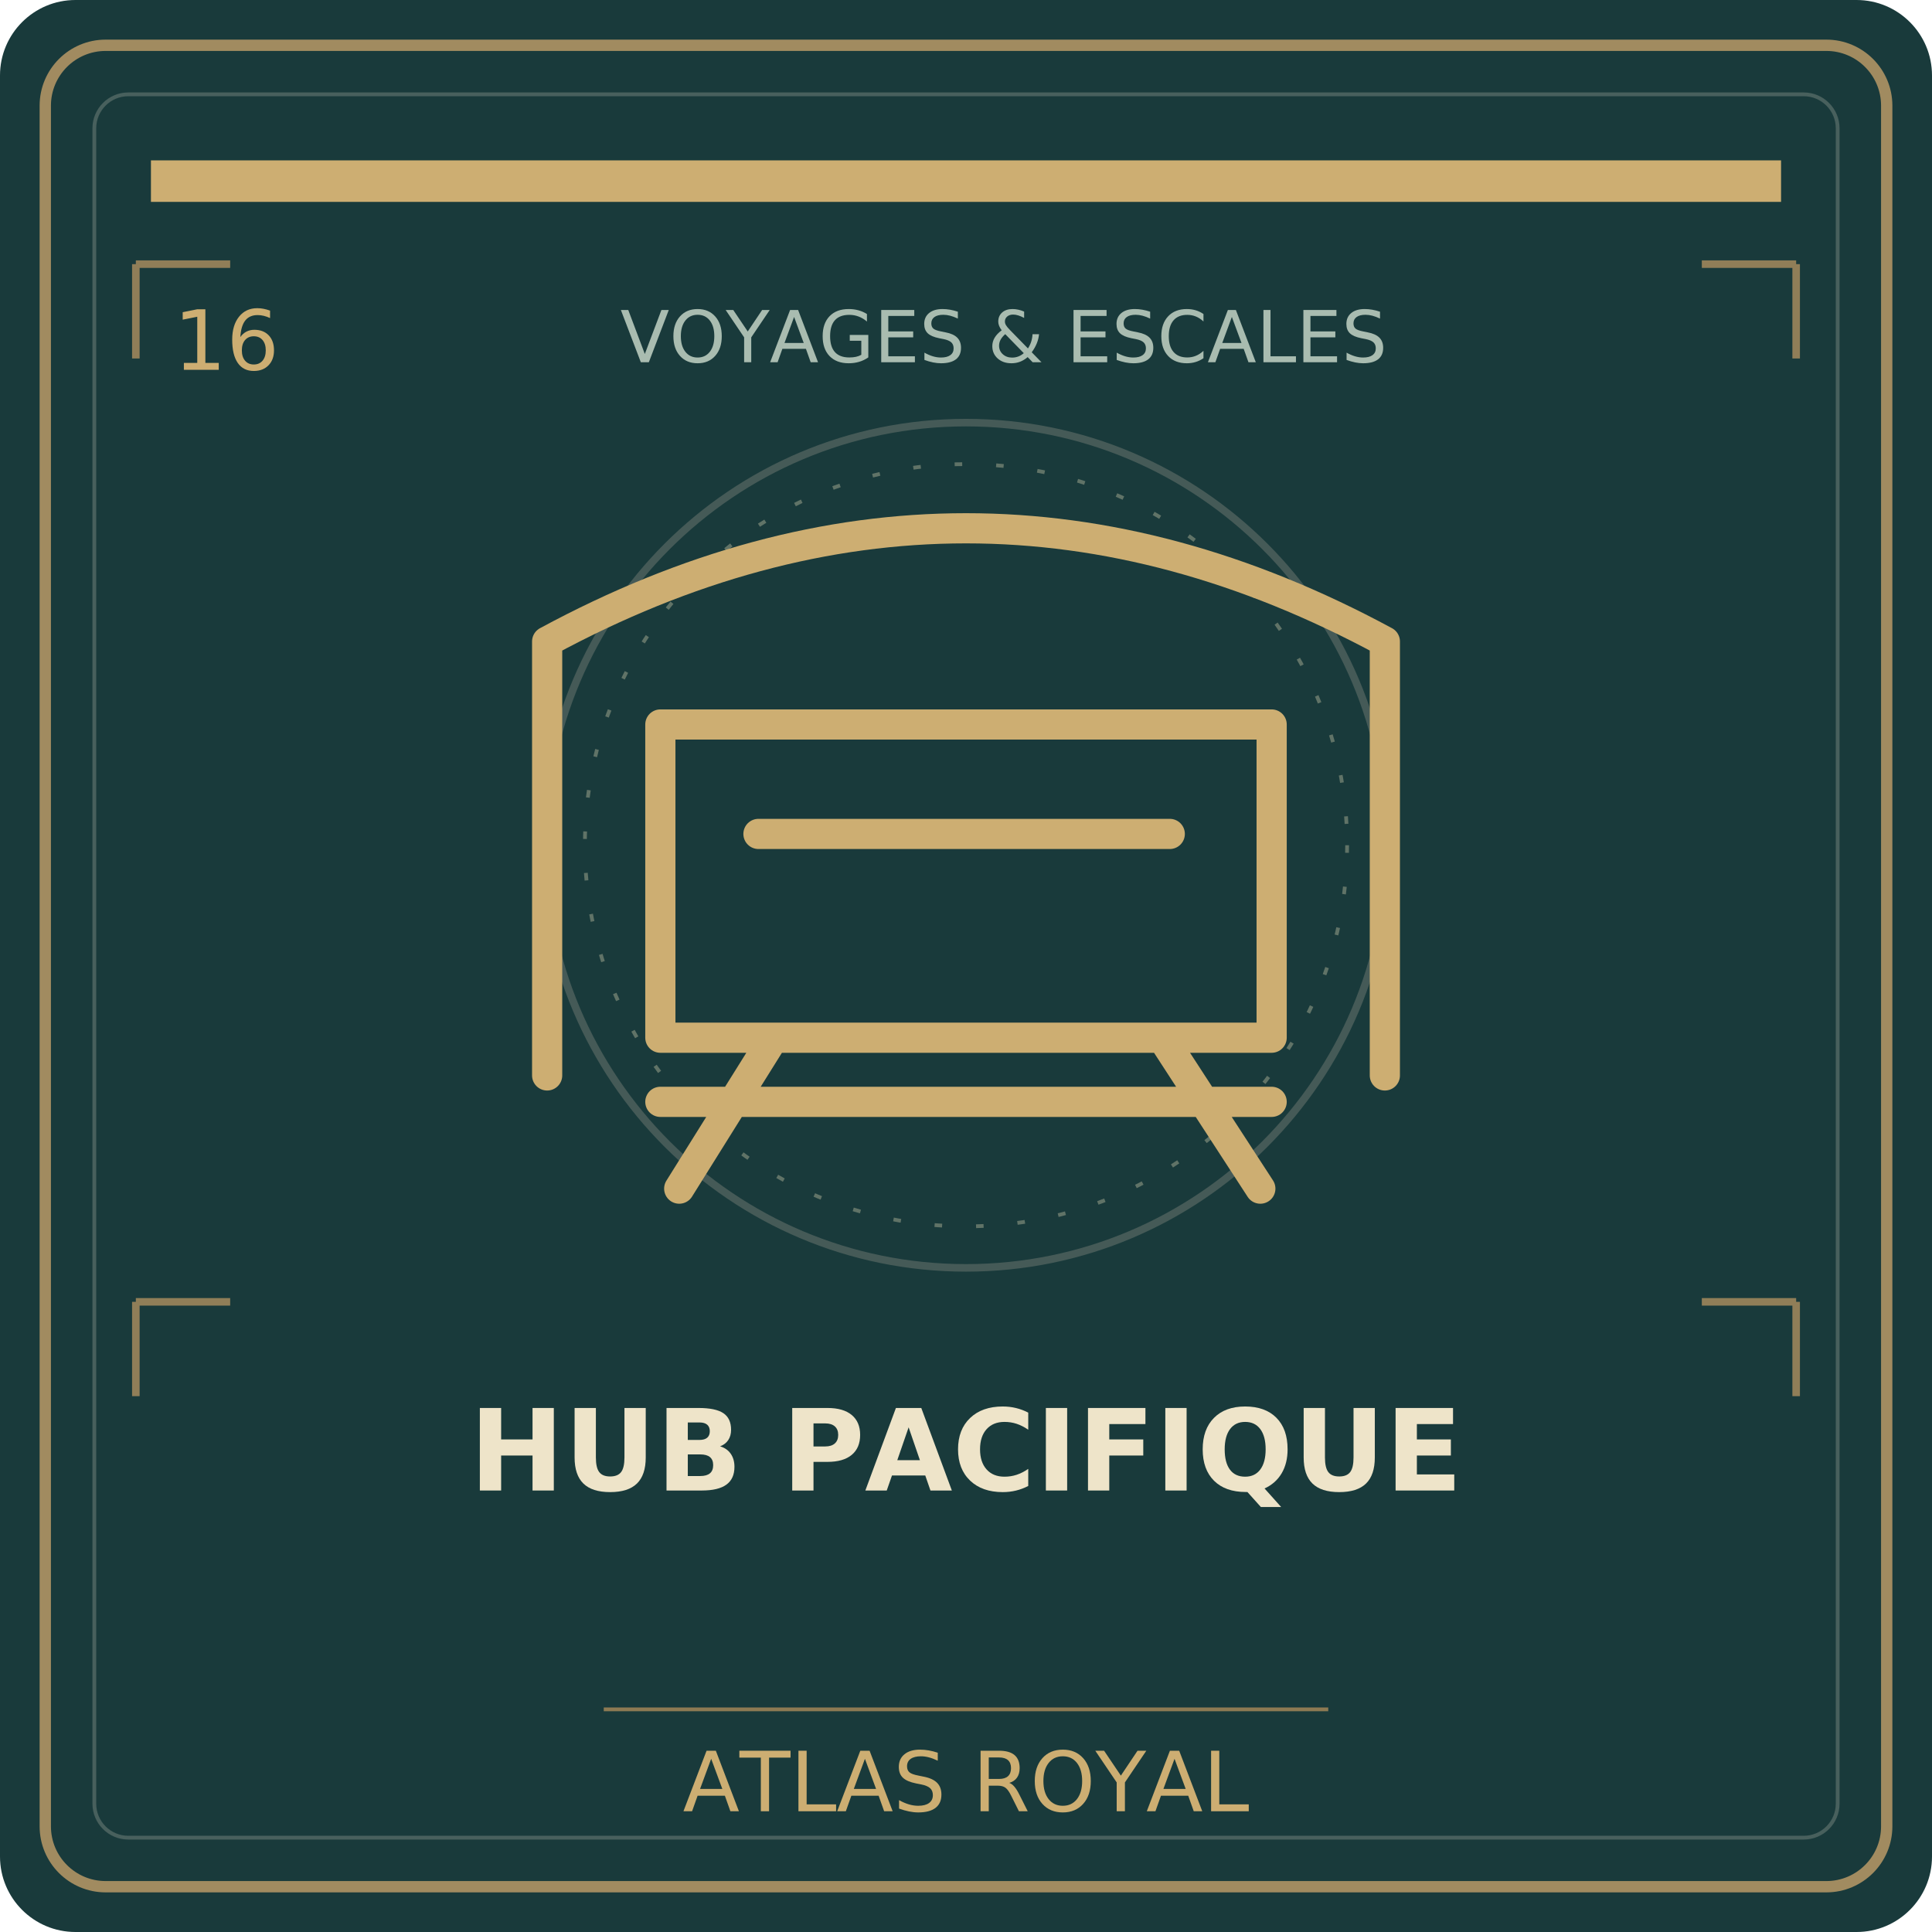
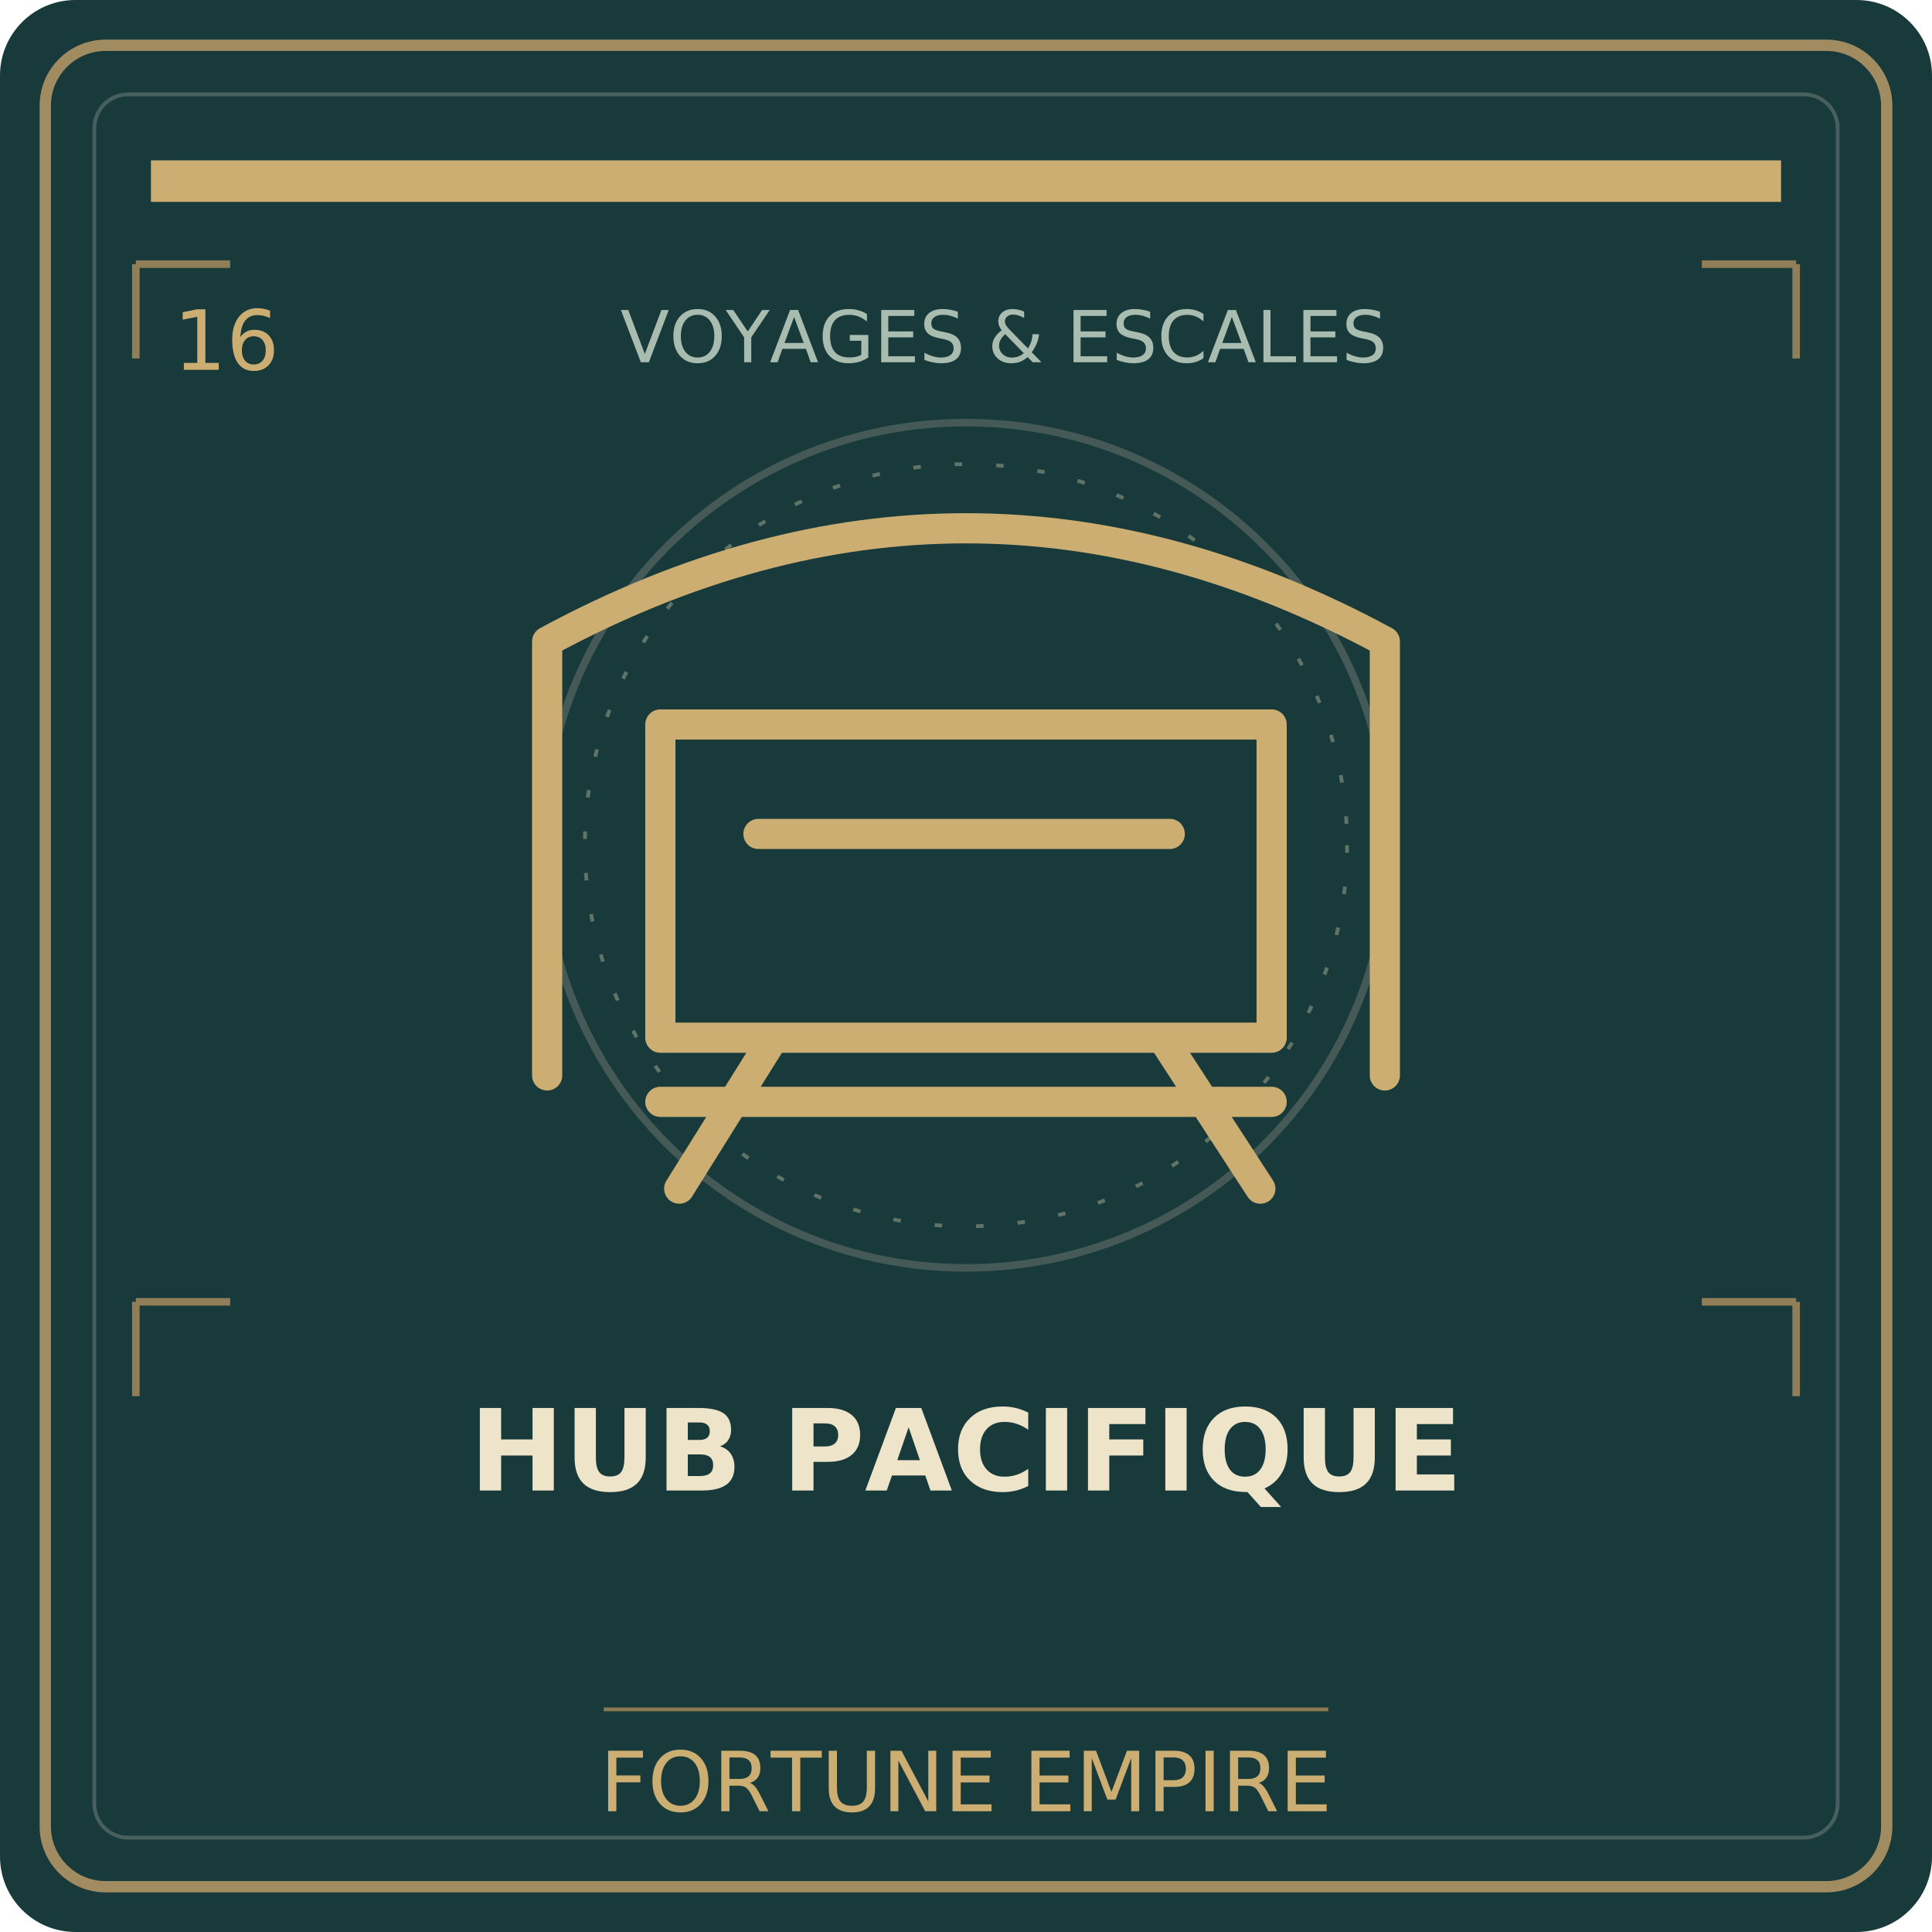
<svg xmlns="http://www.w3.org/2000/svg" width="768" height="768" viewBox="0 0 512 512" font-family="DejaVu Sans, sans-serif">
  <rect width="512" height="512" rx="20" fill="#193a3b" />
  <rect x="12" y="12" width="488" height="488" rx="16" fill="none" stroke="#a18b60" stroke-width="3" />
  <rect x="25" y="25" width="462" height="462" rx="9" fill="none" stroke="#48605d" />
  <path d="M40 48H472" stroke="#CDAE72" stroke-width="11" />
  <path d="M36 70h25m-25 0v25M476 70h-25m25 0v25" stroke="#907e58" stroke-width="2" fill="none" />
  <path d="M36 345h25m-25 0v25M476 345h-25m25 0v25" stroke="#907e58" stroke-width="2" fill="none" />
  <g fill="#CDAE72" aria-label="16" transform="translate(46.00293 98)">
    <path d="M254 170H584V1309L225 1237V1421L582 1493H784V170H1114V0H254Z" transform="translate(0 0) scale(0.01074219 -0.01074219)" />
    <path d="M676 827Q540 827 460.5 734.0Q381 641 381 479Q381 318 460.5 224.5Q540 131 676 131Q812 131 891.5 224.5Q971 318 971 479Q971 641 891.5 734.0Q812 827 676 827ZM1077 1460V1276Q1001 1312 923.5 1331.0Q846 1350 770 1350Q570 1350 464.5 1215.0Q359 1080 344 807Q403 894 492.0 940.5Q581 987 688 987Q913 987 1043.5 850.5Q1174 714 1174 479Q1174 249 1038.0 110.0Q902 -29 676 -29Q417 -29 280.0 169.5Q143 368 143 745Q143 1099 311.0 1309.5Q479 1520 762 1520Q838 1520 915.5 1505.0Q993 1490 1077 1460Z" transform="translate(13.99707 0) scale(0.01074219 -0.01074219)" />
  </g>
  <g fill="#a9bcb0" aria-label="VOYAGES &amp; ESCALES" transform="translate(164.3899 96)">
    <path d="M586 0 16 1493H227L700 236L1174 1493H1384L815 0Z" transform="translate(0 0) scale(0.009277344 -0.009277344)" />
    <path d="M807 1356Q587 1356 457.5 1192.0Q328 1028 328 745Q328 463 457.5 299.0Q587 135 807 135Q1027 135 1155.5 299.0Q1284 463 1284 745Q1284 1028 1155.5 1192.0Q1027 1356 807 1356ZM807 1520Q1121 1520 1309.0 1309.5Q1497 1099 1497 745Q1497 392 1309.0 181.5Q1121 -29 807 -29Q492 -29 303.5 181.0Q115 391 115 745Q115 1099 303.5 1309.5Q492 1520 807 1520Z" transform="translate(12.99756 0) scale(0.009277344 -0.009277344)" />
    <path d="M-4 1493H213L627 879L1038 1493H1255L727 711V0H524V711Z" transform="translate(27.95264 0) scale(0.009277344 -0.009277344)" />
    <path d="M700 1294 426 551H975ZM586 1493H815L1384 0H1174L1038 383H365L229 0H16Z" transform="translate(39.55859 0) scale(0.009277344 -0.009277344)" />
    <path d="M1219 213V614H889V780H1419V139Q1302 56 1161.0 13.5Q1020 -29 860 -29Q510 -29 312.5 175.5Q115 380 115 745Q115 1111 312.5 1315.5Q510 1520 860 1520Q1006 1520 1137.5 1484.0Q1269 1448 1380 1378V1163Q1268 1258 1142.0 1306.0Q1016 1354 877 1354Q603 1354 465.5 1201.0Q328 1048 328 745Q328 443 465.5 290.0Q603 137 877 137Q984 137 1068.0 155.5Q1152 174 1219 213Z" transform="translate(52.55615 0) scale(0.009277344 -0.009277344)" />
    <path d="M201 1493H1145V1323H403V881H1114V711H403V170H1163V0H201Z" transform="translate(67.2793 0) scale(0.009277344 -0.009277344)" />
    <path d="M1096 1444V1247Q981 1302 879.0 1329.0Q777 1356 682 1356Q517 1356 427.5 1292.0Q338 1228 338 1110Q338 1011 397.5 960.5Q457 910 623 879L745 854Q971 811 1078.5 702.5Q1186 594 1186 412Q1186 195 1040.5 83.0Q895 -29 614 -29Q508 -29 388.5 -5.0Q269 19 141 66V274Q264 205 382.0 170.0Q500 135 614 135Q787 135 881.0 203.0Q975 271 975 397Q975 507 907.5 569.0Q840 631 686 662L563 686Q337 731 236.0 827.0Q135 923 135 1094Q135 1292 274.5 1406.0Q414 1520 659 1520Q764 1520 873.0 1501.0Q982 1482 1096 1444Z" transform="translate(79.28418 0) scale(0.009277344 -0.009277344)" />
    <path d="M498 803Q407 722 364.5 641.5Q322 561 322 473Q322 327 428.0 230.0Q534 133 694 133Q789 133 872.0 164.5Q955 196 1028 260ZM639 915 1147 395Q1206 484 1239.0 585.5Q1272 687 1278 801H1464Q1452 669 1400.0 540.0Q1348 411 1255 285L1534 0H1282L1139 147Q1035 58 921.0 14.5Q807 -29 676 -29Q435 -29 282.0 108.5Q129 246 129 461Q129 589 196.0 701.5Q263 814 397 913Q349 976 324.0 1038.5Q299 1101 299 1161Q299 1323 410.0 1421.5Q521 1520 705 1520Q788 1520 870.5 1502.0Q953 1484 1038 1448V1266Q951 1313 872.0 1337.5Q793 1362 725 1362Q620 1362 554.5 1306.5Q489 1251 489 1163Q489 1112 518.5 1060.5Q548 1009 639 915Z" transform="translate(97.38428 0) scale(0.009277344 -0.009277344)" />
    <path d="M201 1493H1145V1323H403V881H1114V711H403V170H1163V0H201Z" transform="translate(118.2397 0) scale(0.009277344 -0.009277344)" />
    <path d="M1096 1444V1247Q981 1302 879.0 1329.0Q777 1356 682 1356Q517 1356 427.5 1292.0Q338 1228 338 1110Q338 1011 397.5 960.5Q457 910 623 879L745 854Q971 811 1078.5 702.5Q1186 594 1186 412Q1186 195 1040.5 83.0Q895 -29 614 -29Q508 -29 388.5 -5.0Q269 19 141 66V274Q264 205 382.0 170.0Q500 135 614 135Q787 135 881.0 203.0Q975 271 975 397Q975 507 907.5 569.0Q840 631 686 662L563 686Q337 731 236.0 827.0Q135 923 135 1094Q135 1292 274.5 1406.0Q414 1520 659 1520Q764 1520 873.0 1501.0Q982 1482 1096 1444Z" transform="translate(130.2446 0) scale(0.009277344 -0.009277344)" />
    <path d="M1319 1378V1165Q1217 1260 1101.5 1307.0Q986 1354 856 1354Q600 1354 464.0 1197.5Q328 1041 328 745Q328 450 464.0 293.5Q600 137 856 137Q986 137 1101.5 184.0Q1217 231 1319 326V115Q1213 43 1094.5 7.0Q976 -29 844 -29Q505 -29 310.0 178.5Q115 386 115 745Q115 1105 310.0 1312.5Q505 1520 844 1520Q978 1520 1096.5 1484.5Q1215 1449 1319 1378Z" transform="translate(142.3052 0) scale(0.009277344 -0.009277344)" />
    <path d="M700 1294 426 551H975ZM586 1493H815L1384 0H1174L1038 383H365L229 0H16Z" transform="translate(155.5718 0) scale(0.009277344 -0.009277344)" />
    <path d="M201 1493H403V170H1130V0H201Z" transform="translate(168.5693 0) scale(0.009277344 -0.009277344)" />
    <path d="M201 1493H1145V1323H403V881H1114V711H403V170H1163V0H201Z" transform="translate(179.1548 0) scale(0.009277344 -0.009277344)" />
    <path d="M1096 1444V1247Q981 1302 879.0 1329.0Q777 1356 682 1356Q517 1356 427.5 1292.0Q338 1228 338 1110Q338 1011 397.5 960.5Q457 910 623 879L745 854Q971 811 1078.5 702.5Q1186 594 1186 412Q1186 195 1040.5 83.0Q895 -29 614 -29Q508 -29 388.5 -5.0Q269 19 141 66V274Q264 205 382.0 170.0Q500 135 614 135Q787 135 881.0 203.0Q975 271 975 397Q975 507 907.5 569.0Q840 631 686 662L563 686Q337 731 236.0 827.0Q135 923 135 1094Q135 1292 274.5 1406.0Q414 1520 659 1520Q764 1520 873.0 1501.0Q982 1482 1096 1444Z" transform="translate(191.1597 0) scale(0.009277344 -0.009277344)" />
  </g>
  <circle cx="256" cy="224" r="112" fill="none" stroke="#455a57" stroke-width="2" />
  <circle cx="256" cy="224" r="101" fill="none" stroke="#607367" stroke-width="1" stroke-dasharray="2 9" />
  <path d="M145 285V170Q256 110 367 170V285 M175 275V192H337V275Z M201 221H310 M205 275L180 315 M308 275L334 315 M175 292H337" stroke="#CDAE72" stroke-width="8" stroke-linecap="round" stroke-linejoin="round" fill="none" />
  <g fill="#eee4c9" aria-label="HUB PACIFIQUE" transform="translate(124.4131 395)">
    <path d="M188 1493H573V924H1141V1493H1526V0H1141V633H573V0H188Z" transform="translate(0 0) scale(0.01464844 -0.01464844)" />
    <path d="M188 1493H573V598Q573 413 633.5 333.5Q694 254 831 254Q969 254 1029.5 333.5Q1090 413 1090 598V1493H1475V598Q1475 281 1316.0 126.0Q1157 -29 831 -29Q506 -29 347.0 126.0Q188 281 188 598Z" transform="translate(25.10742 0) scale(0.01464844 -0.01464844)" />
    <path d="M786 915Q877 915 924.0 955.0Q971 995 971 1073Q971 1150 924.0 1190.5Q877 1231 786 1231H573V915ZM799 262Q915 262 973.5 311.0Q1032 360 1032 459Q1032 556 974.0 604.5Q916 653 799 653H573V262ZM1157 799Q1281 763 1349.0 666.0Q1417 569 1417 428Q1417 212 1271.0 106.0Q1125 0 827 0H188V1493H766Q1077 1493 1216.5 1399.0Q1356 1305 1356 1098Q1356 989 1305.0 912.5Q1254 836 1157 799Z" transform="translate(49.46777 0) scale(0.01464844 -0.01464844)" />
    <path d="M188 1493H827Q1112 1493 1264.5 1366.5Q1417 1240 1417 1006Q1417 771 1264.5 644.5Q1112 518 827 518H573V0H188ZM573 1214V797H786Q898 797 959.0 851.5Q1020 906 1020 1006Q1020 1106 959.0 1160.0Q898 1214 786 1214Z" transform="translate(82.77832 0) scale(0.01464844 -0.01464844)" />
    <path d="M1094 272H492L397 0H10L563 1493H1022L1575 0H1188ZM588 549H997L793 1143Z" transform="translate(104.7656 0) scale(0.01464844 -0.01464844)" />
    <path d="M1372 82Q1266 27 1151.0 -1.0Q1036 -29 911 -29Q538 -29 320.0 179.5Q102 388 102 745Q102 1103 320.0 1311.5Q538 1520 911 1520Q1036 1520 1151.0 1492.0Q1266 1464 1372 1409V1100Q1265 1173 1161.0 1207.0Q1057 1241 942 1241Q736 1241 618.0 1109.0Q500 977 500 745Q500 514 618.0 382.0Q736 250 942 250Q1057 250 1161.0 284.0Q1265 318 1372 391Z" transform="translate(127.9834 0) scale(0.01464844 -0.01464844)" />
    <path d="M188 1493H573V0H188Z" transform="translate(150.0 0) scale(0.01464844 -0.01464844)" />
    <path d="M188 1493H1227V1202H573V924H1188V633H573V0H188Z" transform="translate(161.1621 0) scale(0.01464844 -0.01464844)" />
    <path d="M188 1493H573V0H188Z" transform="translate(181.6553 0) scale(0.01464844 -0.01464844)" />
    <path d="M911 -27H881Q512 -27 307.0 177.0Q102 381 102 745Q102 1108 306.5 1314.0Q511 1520 870 1520Q1233 1520 1435.5 1316.0Q1638 1112 1638 745Q1638 493 1530.5 311.0Q1423 129 1221 37L1522 -299H1155ZM870 1241Q694 1241 597.0 1111.0Q500 981 500 745Q500 505 595.0 377.5Q690 250 870 250Q1047 250 1144.0 380.0Q1241 510 1241 745Q1241 981 1144.0 1111.0Q1047 1241 870 1241Z" transform="translate(192.8174 0) scale(0.01464844 -0.01464844)" />
    <path d="M188 1493H573V598Q573 413 633.5 333.5Q694 254 831 254Q969 254 1029.5 333.5Q1090 413 1090 598V1493H1475V598Q1475 281 1316.0 126.0Q1157 -29 831 -29Q506 -29 347.0 126.0Q188 281 188 598Z" transform="translate(218.3203 0) scale(0.01464844 -0.01464844)" />
    <path d="M188 1493H1227V1202H573V924H1188V633H573V291H1249V0H188Z" transform="translate(242.6807 0) scale(0.01464844 -0.01464844)" />
  </g>
  <path d="M160 453H352" stroke="#8d7a53" />
-   <g fill="#CDAE72" aria-label="ATLAS ROYAL" transform="translate(180.9497 480)">
-     <path d="M700 1294 426 551H975ZM586 1493H815L1384 0H1174L1038 383H365L229 0H16Z" transform="translate(0 0) scale(0.01074219 -0.01074219)" />
-     <path d="M-6 1493H1257V1323H727V0H524V1323H-6Z" transform="translate(15.0498 0) scale(0.01074219 -0.01074219)" />
-     <path d="M201 1493H403V170H1130V0H201Z" transform="translate(28.48828 0) scale(0.01074219 -0.01074219)" />
-     <path d="M700 1294 426 551H975ZM586 1493H815L1384 0H1174L1038 383H365L229 0H16Z" transform="translate(40.74512 0) scale(0.01074219 -0.01074219)" />
-     <path d="M1096 1444V1247Q981 1302 879.0 1329.0Q777 1356 682 1356Q517 1356 427.5 1292.0Q338 1228 338 1110Q338 1011 397.5 960.5Q457 910 623 879L745 854Q971 811 1078.5 702.5Q1186 594 1186 412Q1186 195 1040.5 83.0Q895 -29 614 -29Q508 -29 388.5 -5.0Q269 19 141 66V274Q264 205 382.0 170.0Q500 135 614 135Q787 135 881.0 203.0Q975 271 975 397Q975 507 907.5 569.0Q840 631 686 662L563 686Q337 731 236.0 827.0Q135 923 135 1094Q135 1292 274.5 1406.0Q414 1520 659 1520Q764 1520 873.0 1501.0Q982 1482 1096 1444Z" transform="translate(55.79492 0) scale(0.01074219 -0.01074219)" />
-     <path d="M909 700Q974 678 1035.5 606.0Q1097 534 1159 408L1364 0H1147L956 383Q882 533 812.5 582.0Q743 631 623 631H403V0H201V1493H657Q913 1493 1039.0 1386.0Q1165 1279 1165 1063Q1165 922 1099.5 829.0Q1034 736 909 700ZM403 1327V797H657Q803 797 877.5 864.5Q952 932 952 1063Q952 1194 877.5 1260.5Q803 1327 657 1327Z" transform="translate(76.75293 0) scale(0.01074219 -0.01074219)" />
-     <path d="M807 1356Q587 1356 457.5 1192.0Q328 1028 328 745Q328 463 457.5 299.0Q587 135 807 135Q1027 135 1155.5 299.0Q1284 463 1284 745Q1284 1028 1155.5 1192.0Q1027 1356 807 1356ZM807 1520Q1121 1520 1309.0 1309.5Q1497 1099 1497 745Q1497 392 1309.0 181.5Q1121 -29 807 -29Q492 -29 303.5 181.0Q115 391 115 745Q115 1099 303.5 1309.5Q492 1520 807 1520Z" transform="translate(92.03906 0) scale(0.01074219 -0.01074219)" />
-     <path d="M-4 1493H213L627 879L1038 1493H1255L727 711V0H524V711Z" transform="translate(109.3555 0) scale(0.01074219 -0.01074219)" />
-     <path d="M700 1294 426 551H975ZM586 1493H815L1384 0H1174L1038 383H365L229 0H16Z" transform="translate(122.7939 0) scale(0.01074219 -0.01074219)" />
-     <path d="M201 1493H403V170H1130V0H201Z" transform="translate(137.8438 0) scale(0.01074219 -0.01074219)" />
+   <g fill="#CDAE72" aria-label="FORTUNE EMPIRE" transform="translate(159.0142 480)">
+     <path d="M201 1493H1059V1323H403V883H995V713H403V0H201Z" transform="translate(0 0) scale(0.01074219 -0.01074219)" />
+     <path d="M807 1356Q587 1356 457.5 1192.0Q328 1028 328 745Q328 463 457.5 299.0Q587 135 807 135Q1027 135 1155.5 299.0Q1284 463 1284 745Q1284 1028 1155.5 1192.0Q1027 1356 807 1356ZM807 1520Q1121 1520 1309.0 1309.5Q1497 1099 1497 745Q1497 392 1309.0 181.5Q1121 -29 807 -29Q492 -29 303.5 181.0Q115 391 115 745Q115 1099 303.5 1309.5Q492 1520 807 1520Z" transform="translate(12.6543 0) scale(0.01074219 -0.01074219)" />
+     <path d="M909 700Q974 678 1035.5 606.0Q1097 534 1159 408L1364 0H1147L956 383Q882 533 812.5 582.0Q743 631 623 631H403V0H201V1493H657Q913 1493 1039.0 1386.0Q1165 1279 1165 1063Q1165 922 1099.5 829.0Q1034 736 909 700ZM403 1327V797H657Q803 797 877.5 864.5Q952 932 952 1063Q952 1194 877.5 1260.5Q803 1327 657 1327Z" transform="translate(29.9707 0) scale(0.01074219 -0.01074219)" />
+     <path d="M-6 1493H1257V1323H727V0H524V1323H-6Z" transform="translate(45.25684 0) scale(0.01074219 -0.01074219)" />
+     <path d="M178 1493H381V586Q381 346 468.0 240.5Q555 135 750 135Q944 135 1031.0 240.5Q1118 346 1118 586V1493H1321V561Q1321 269 1176.5 120.0Q1032 -29 750 -29Q467 -29 322.5 120.0Q178 269 178 561Z" transform="translate(58.69531 0) scale(0.01074219 -0.01074219)" />
+     <path d="M201 1493H473L1135 244V1493H1331V0H1059L397 1249V0H201Z" transform="translate(74.79785 0) scale(0.01074219 -0.01074219)" />
+     <path d="M201 1493H1145V1323H403V881H1114V711H403V170H1163V0H201Z" transform="translate(91.25488 0) scale(0.01074219 -0.01074219)" />
+     <path d="M201 1493H1145V1323H403V881H1114V711H403V170H1163V0H201Z" transform="translate(112.1484 0) scale(0.01074219 -0.01074219)" />
+     <path d="M201 1493H502L883 477L1266 1493H1567V0H1370V1311L985 287H782L397 1311V0H201Z" transform="translate(126.0488 0) scale(0.01074219 -0.01074219)" />
+     <path d="M403 1327V766H657Q798 766 875.0 839.0Q952 912 952 1047Q952 1181 875.0 1254.0Q798 1327 657 1327ZM201 1493H657Q908 1493 1036.5 1379.5Q1165 1266 1165 1047Q1165 826 1036.5 713.0Q908 600 657 600H403V0H201Z" transform="translate(145.0303 0) scale(0.01074219 -0.01074219)" />
+     <path d="M201 1493H403V0H201Z" transform="translate(158.2969 0) scale(0.01074219 -0.01074219)" />
+     <path d="M909 700Q974 678 1035.5 606.0Q1097 534 1159 408L1364 0H1147L956 383Q882 533 812.5 582.0Q743 631 623 631H403V0H201V1493H657Q913 1493 1039.0 1386.0Q1165 1279 1165 1063Q1165 922 1099.5 829.0Q1034 736 909 700ZM403 1327V797H657Q803 797 877.5 864.5Q952 932 952 1063Q952 1194 877.5 1260.5Q803 1327 657 1327Z" transform="translate(164.7852 0) scale(0.01074219 -0.01074219)" />
+     <path d="M201 1493H1145V1323H403V881H1114V711H403V170H1163V0H201Z" transform="translate(180.0713 0) scale(0.01074219 -0.01074219)" />
  </g>
</svg>
